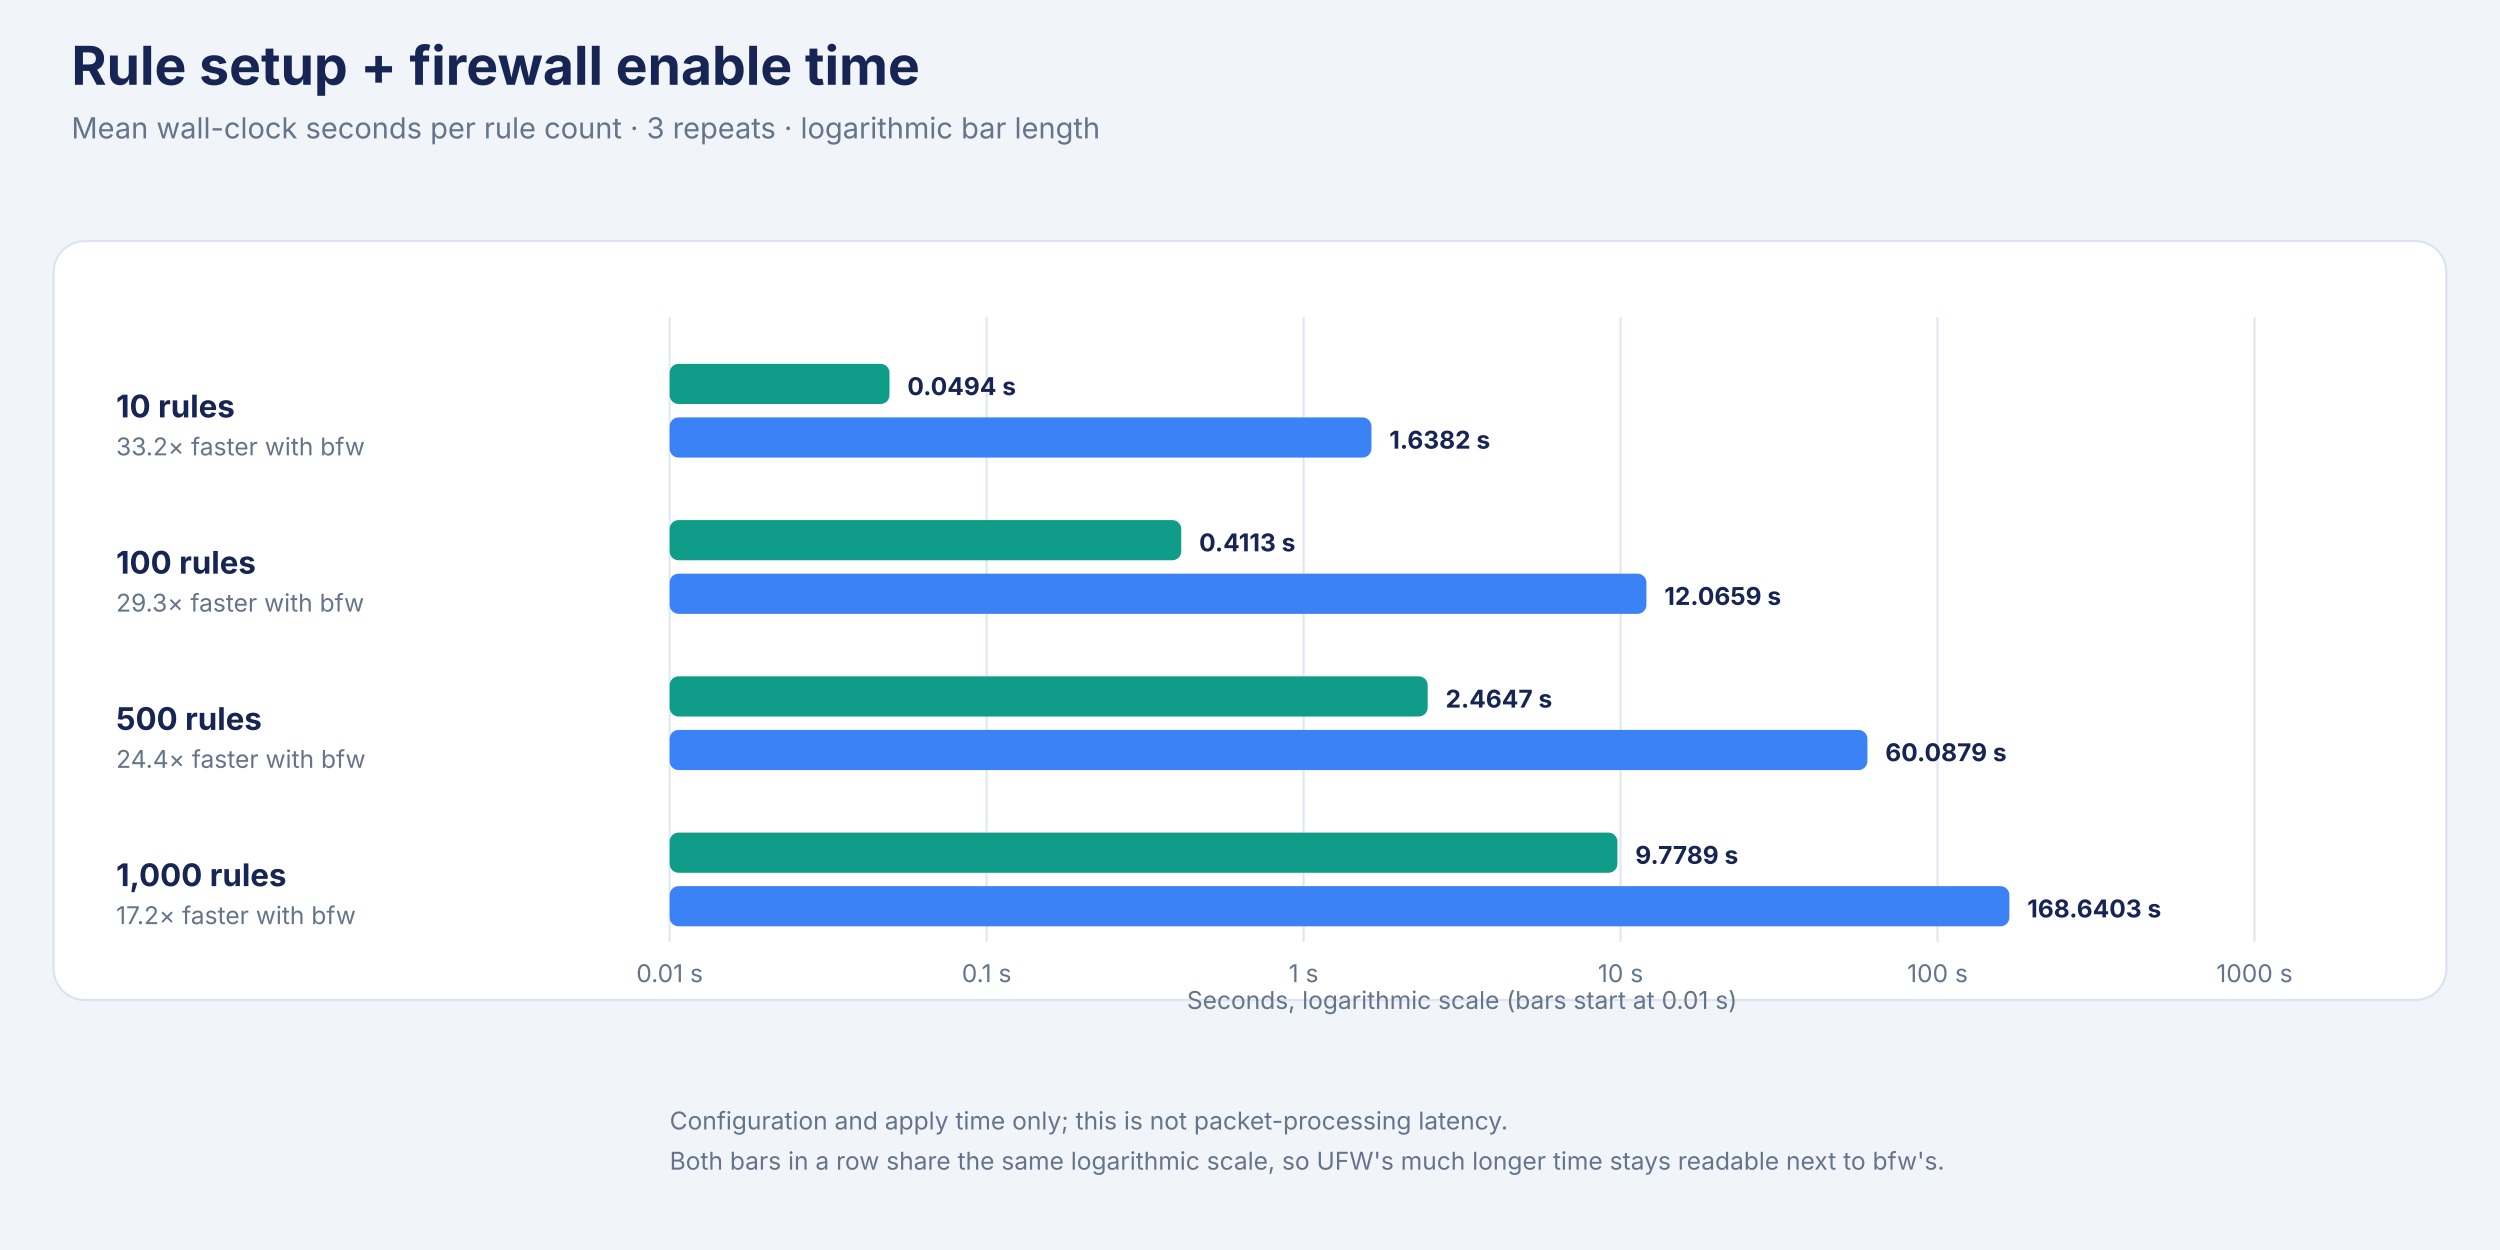
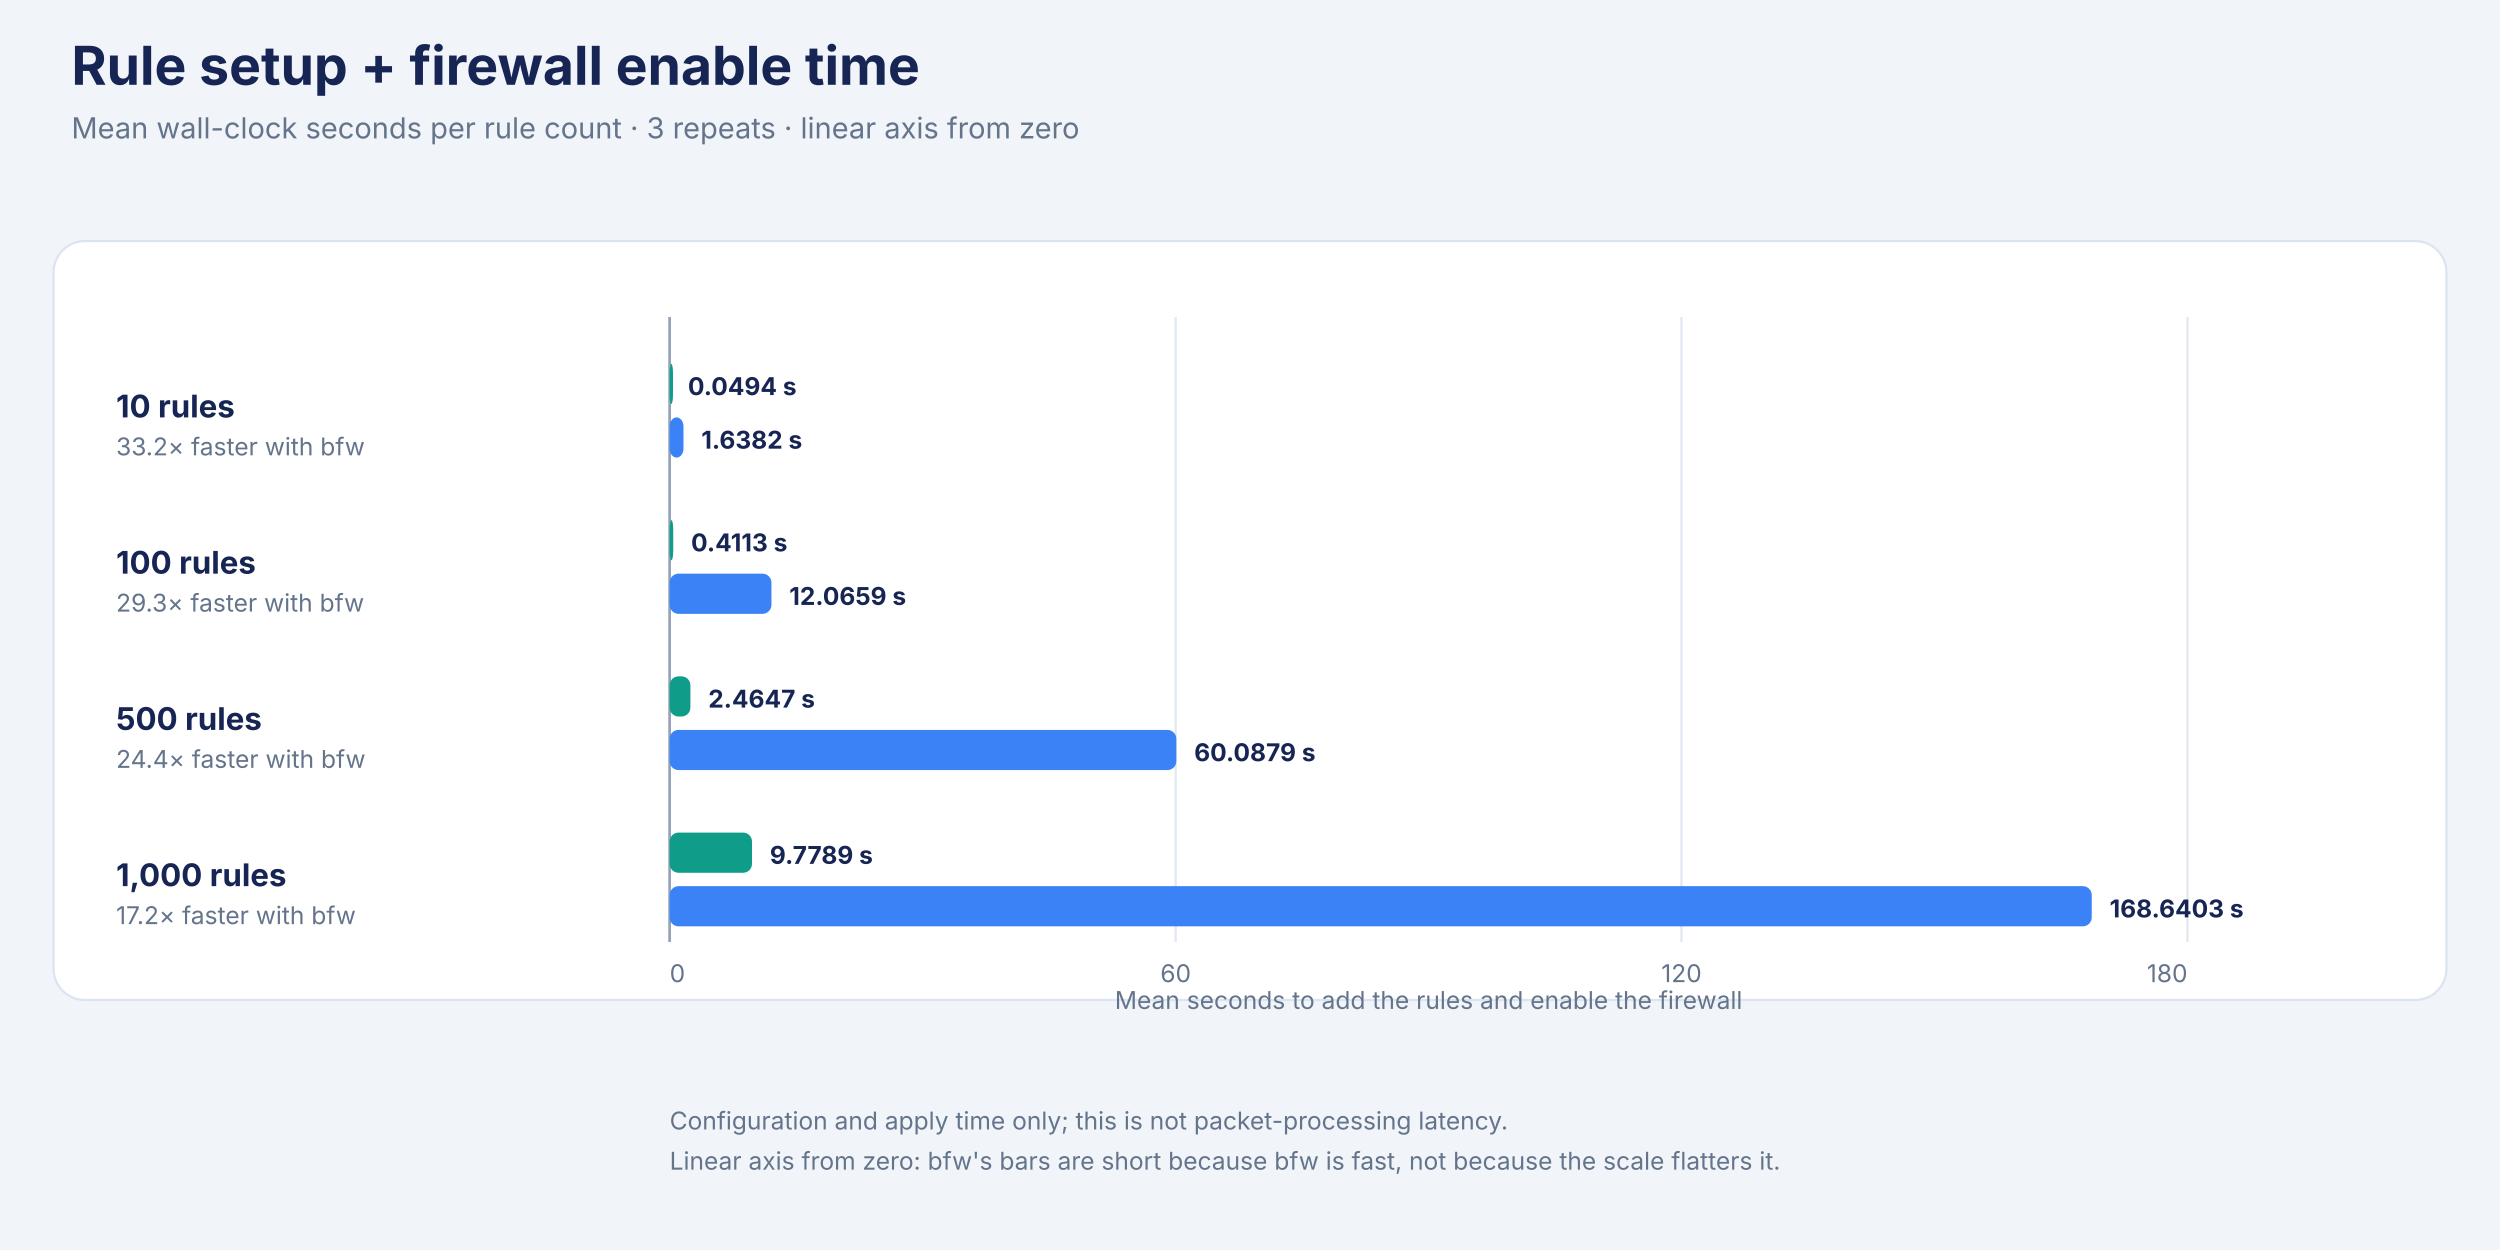
<svg xmlns="http://www.w3.org/2000/svg" width="1120" height="560" viewBox="0 0 1120 560" role="img" aria-labelledby="title desc">
  <style>
    text { font-family: Inter, ui-sans-serif, system-ui, -apple-system, "Segoe UI", sans-serif; fill: #172554; }
    .muted { fill: #64748b; }
    .panel { fill: #ffffff; stroke: #dbe4f0; stroke-width: 1; }
    .grid { stroke: #e2e8f0; stroke-width: 1; }
    .axis { stroke: #94a3b8; stroke-width: 1.2; }
    .parity { stroke: #334155; stroke-width: 1.4; stroke-dasharray: 5 4; }
    .base { fill: #64748b; }
    .bfw { fill: #0f9d8a; }
    .ufw { fill: #3b82f6; }
    .peak { fill-opacity: 0.42; }
  </style>
  <rect width="1120" height="560" fill="#f1f5f9" />
  <text x="32" y="38" font-size="24" font-weight="700">Rule setup + firewall enable time</text>
-   <text x="32" y="62" font-size="13" class="muted">Mean wall-clock seconds per rule count · 3 repeats · logarithmic bar length</text>
+   <text x="32" y="62" font-size="13" class="muted">Mean wall-clock seconds per rule count · 3 repeats · linear axis from zero</text>
  <rect class="panel" x="24" y="108" width="1072" height="340" rx="14" />
  <line class="grid" x1="300.0" y1="142" x2="300.0" y2="422" />
-   <text x="300.0" y="440" text-anchor="middle" font-size="11" class="muted">0.01 s</text>
-   <line class="grid" x1="442.0" y1="142" x2="442.0" y2="422" />
-   <text x="442.0" y="440" text-anchor="middle" font-size="11" class="muted">0.1 s</text>
-   <line class="grid" x1="584.0" y1="142" x2="584.0" y2="422" />
-   <text x="584.0" y="440" text-anchor="middle" font-size="11" class="muted">1 s</text>
-   <line class="grid" x1="726.0" y1="142" x2="726.0" y2="422" />
-   <text x="726.0" y="440" text-anchor="middle" font-size="11" class="muted">10 s</text>
-   <line class="grid" x1="868.0" y1="142" x2="868.0" y2="422" />
-   <text x="868.0" y="440" text-anchor="middle" font-size="11" class="muted">100 s</text>
-   <line class="grid" x1="1010.0" y1="142" x2="1010.0" y2="422" />
-   <text x="1010.0" y="440" text-anchor="middle" font-size="11" class="muted">1000 s</text>
+   <text x="300.0" y="440" text-anchor="start" font-size="11" class="muted">0</text>
+   <line class="grid" x1="526.7" y1="142" x2="526.7" y2="422" />
+   <text x="526.7" y="440" text-anchor="middle" font-size="11" class="muted">60</text>
+   <line class="grid" x1="753.3" y1="142" x2="753.3" y2="422" />
+   <text x="753.3" y="440" text-anchor="middle" font-size="11" class="muted">120</text>
+   <line class="grid" x1="980.0" y1="142" x2="980.0" y2="422" />
+   <text x="980.0" y="440" text-anchor="end" font-size="11" class="muted">180</text>
+   <line class="axis" x1="300" y1="142" x2="300" y2="422" />
  <text x="52" y="187.0" font-size="14" font-weight="650">10 rules</text>
  <text x="52" y="204.0" font-size="11" class="muted">33.2× faster with bfw</text>
-   <rect class="bfw" x="300" y="163.0" width="98.5" height="18" rx="4" />
-   <text x="406.5" y="177.0" font-size="11" font-weight="650" fill="#0f9d8a">0.0494 s</text>
-   <rect class="ufw" x="300" y="187.0" width="314.4" height="18" rx="4" />
-   <text x="622.4" y="201.0" font-size="11" font-weight="650" fill="#3b82f6">1.6382 s</text>
+   <rect class="bfw" x="300" y="163.0" width="1.5" height="18" rx="4" />
+   <text x="308.2" y="177.0" font-size="11" font-weight="650" fill="#0f9d8a">0.0494 s</text>
+   <rect class="ufw" x="300" y="187.0" width="6.2" height="18" rx="4" />
+   <text x="314.2" y="201.0" font-size="11" font-weight="650" fill="#3b82f6">1.6382 s</text>
  <text x="52" y="257.0" font-size="14" font-weight="650">100 rules</text>
  <text x="52" y="274.0" font-size="11" class="muted">29.3× faster with bfw</text>
-   <rect class="bfw" x="300" y="233.0" width="229.2" height="18" rx="4" />
-   <text x="537.2" y="247.0" font-size="11" font-weight="650" fill="#0f9d8a">0.4113 s</text>
-   <rect class="ufw" x="300" y="257.0" width="437.6" height="18" rx="4" />
-   <text x="745.6" y="271.0" font-size="11" font-weight="650" fill="#3b82f6">12.0659 s</text>
+   <rect class="bfw" x="300" y="233.0" width="1.6" height="18" rx="4" />
+   <text x="309.6" y="247.0" font-size="11" font-weight="650" fill="#0f9d8a">0.4113 s</text>
+   <rect class="ufw" x="300" y="257.0" width="45.6" height="18" rx="4" />
+   <text x="353.6" y="271.0" font-size="11" font-weight="650" fill="#3b82f6">12.0659 s</text>
  <text x="52" y="327.0" font-size="14" font-weight="650">500 rules</text>
  <text x="52" y="344.0" font-size="11" class="muted">24.4× faster with bfw</text>
-   <rect class="bfw" x="300" y="303.0" width="339.6" height="18" rx="4" />
-   <text x="647.6" y="317.0" font-size="11" font-weight="650" fill="#0f9d8a">2.4647 s</text>
-   <rect class="ufw" x="300" y="327.0" width="536.6" height="18" rx="4" />
-   <text x="844.6" y="341.0" font-size="11" font-weight="650" fill="#3b82f6">60.0879 s</text>
+   <rect class="bfw" x="300" y="303.0" width="9.3" height="18" rx="4" />
+   <text x="317.3" y="317.0" font-size="11" font-weight="650" fill="#0f9d8a">2.4647 s</text>
+   <rect class="ufw" x="300" y="327.0" width="227.0" height="18" rx="4" />
+   <text x="535.0" y="341.0" font-size="11" font-weight="650" fill="#3b82f6">60.0879 s</text>
  <text x="52" y="397.0" font-size="14" font-weight="650">1,000 rules</text>
  <text x="52" y="414.0" font-size="11" class="muted">17.2× faster with bfw</text>
-   <rect class="bfw" x="300" y="373.0" width="424.6" height="18" rx="4" />
-   <text x="732.6" y="387.0" font-size="11" font-weight="650" fill="#0f9d8a">9.7789 s</text>
-   <rect class="ufw" x="300" y="397.0" width="600.2" height="18" rx="4" />
-   <text x="908.2" y="411.0" font-size="11" font-weight="650" fill="#3b82f6">168.6403 s</text>
-   <text x="655" y="452" text-anchor="middle" font-size="11" class="muted">Seconds, logarithmic scale (bars start at 0.01 s)</text>
+   <rect class="bfw" x="300" y="373.0" width="36.9" height="18" rx="4" />
+   <text x="344.9" y="387.0" font-size="11" font-weight="650" fill="#0f9d8a">9.7789 s</text>
+   <rect class="ufw" x="300" y="397.0" width="637.1" height="18" rx="4" />
+   <text x="945.1" y="411.0" font-size="11" font-weight="650" fill="#3b82f6">168.6403 s</text>
+   <text x="640" y="452" text-anchor="middle" font-size="11" class="muted">Mean seconds to add the rules and enable the firewall</text>
  <text x="300" y="506" font-size="11" class="muted">Configuration and apply time only; this is not packet-processing latency.</text>
-   <text x="300" y="524" font-size="11" class="muted">Both bars in a row share the same logarithmic scale, so UFW's much longer time stays readable next to bfw's.</text>
+   <text x="300" y="524" font-size="11" class="muted">Linear axis from zero: bfw's bars are short because bfw is fast, not because the scale flatters it.</text>
</svg>
